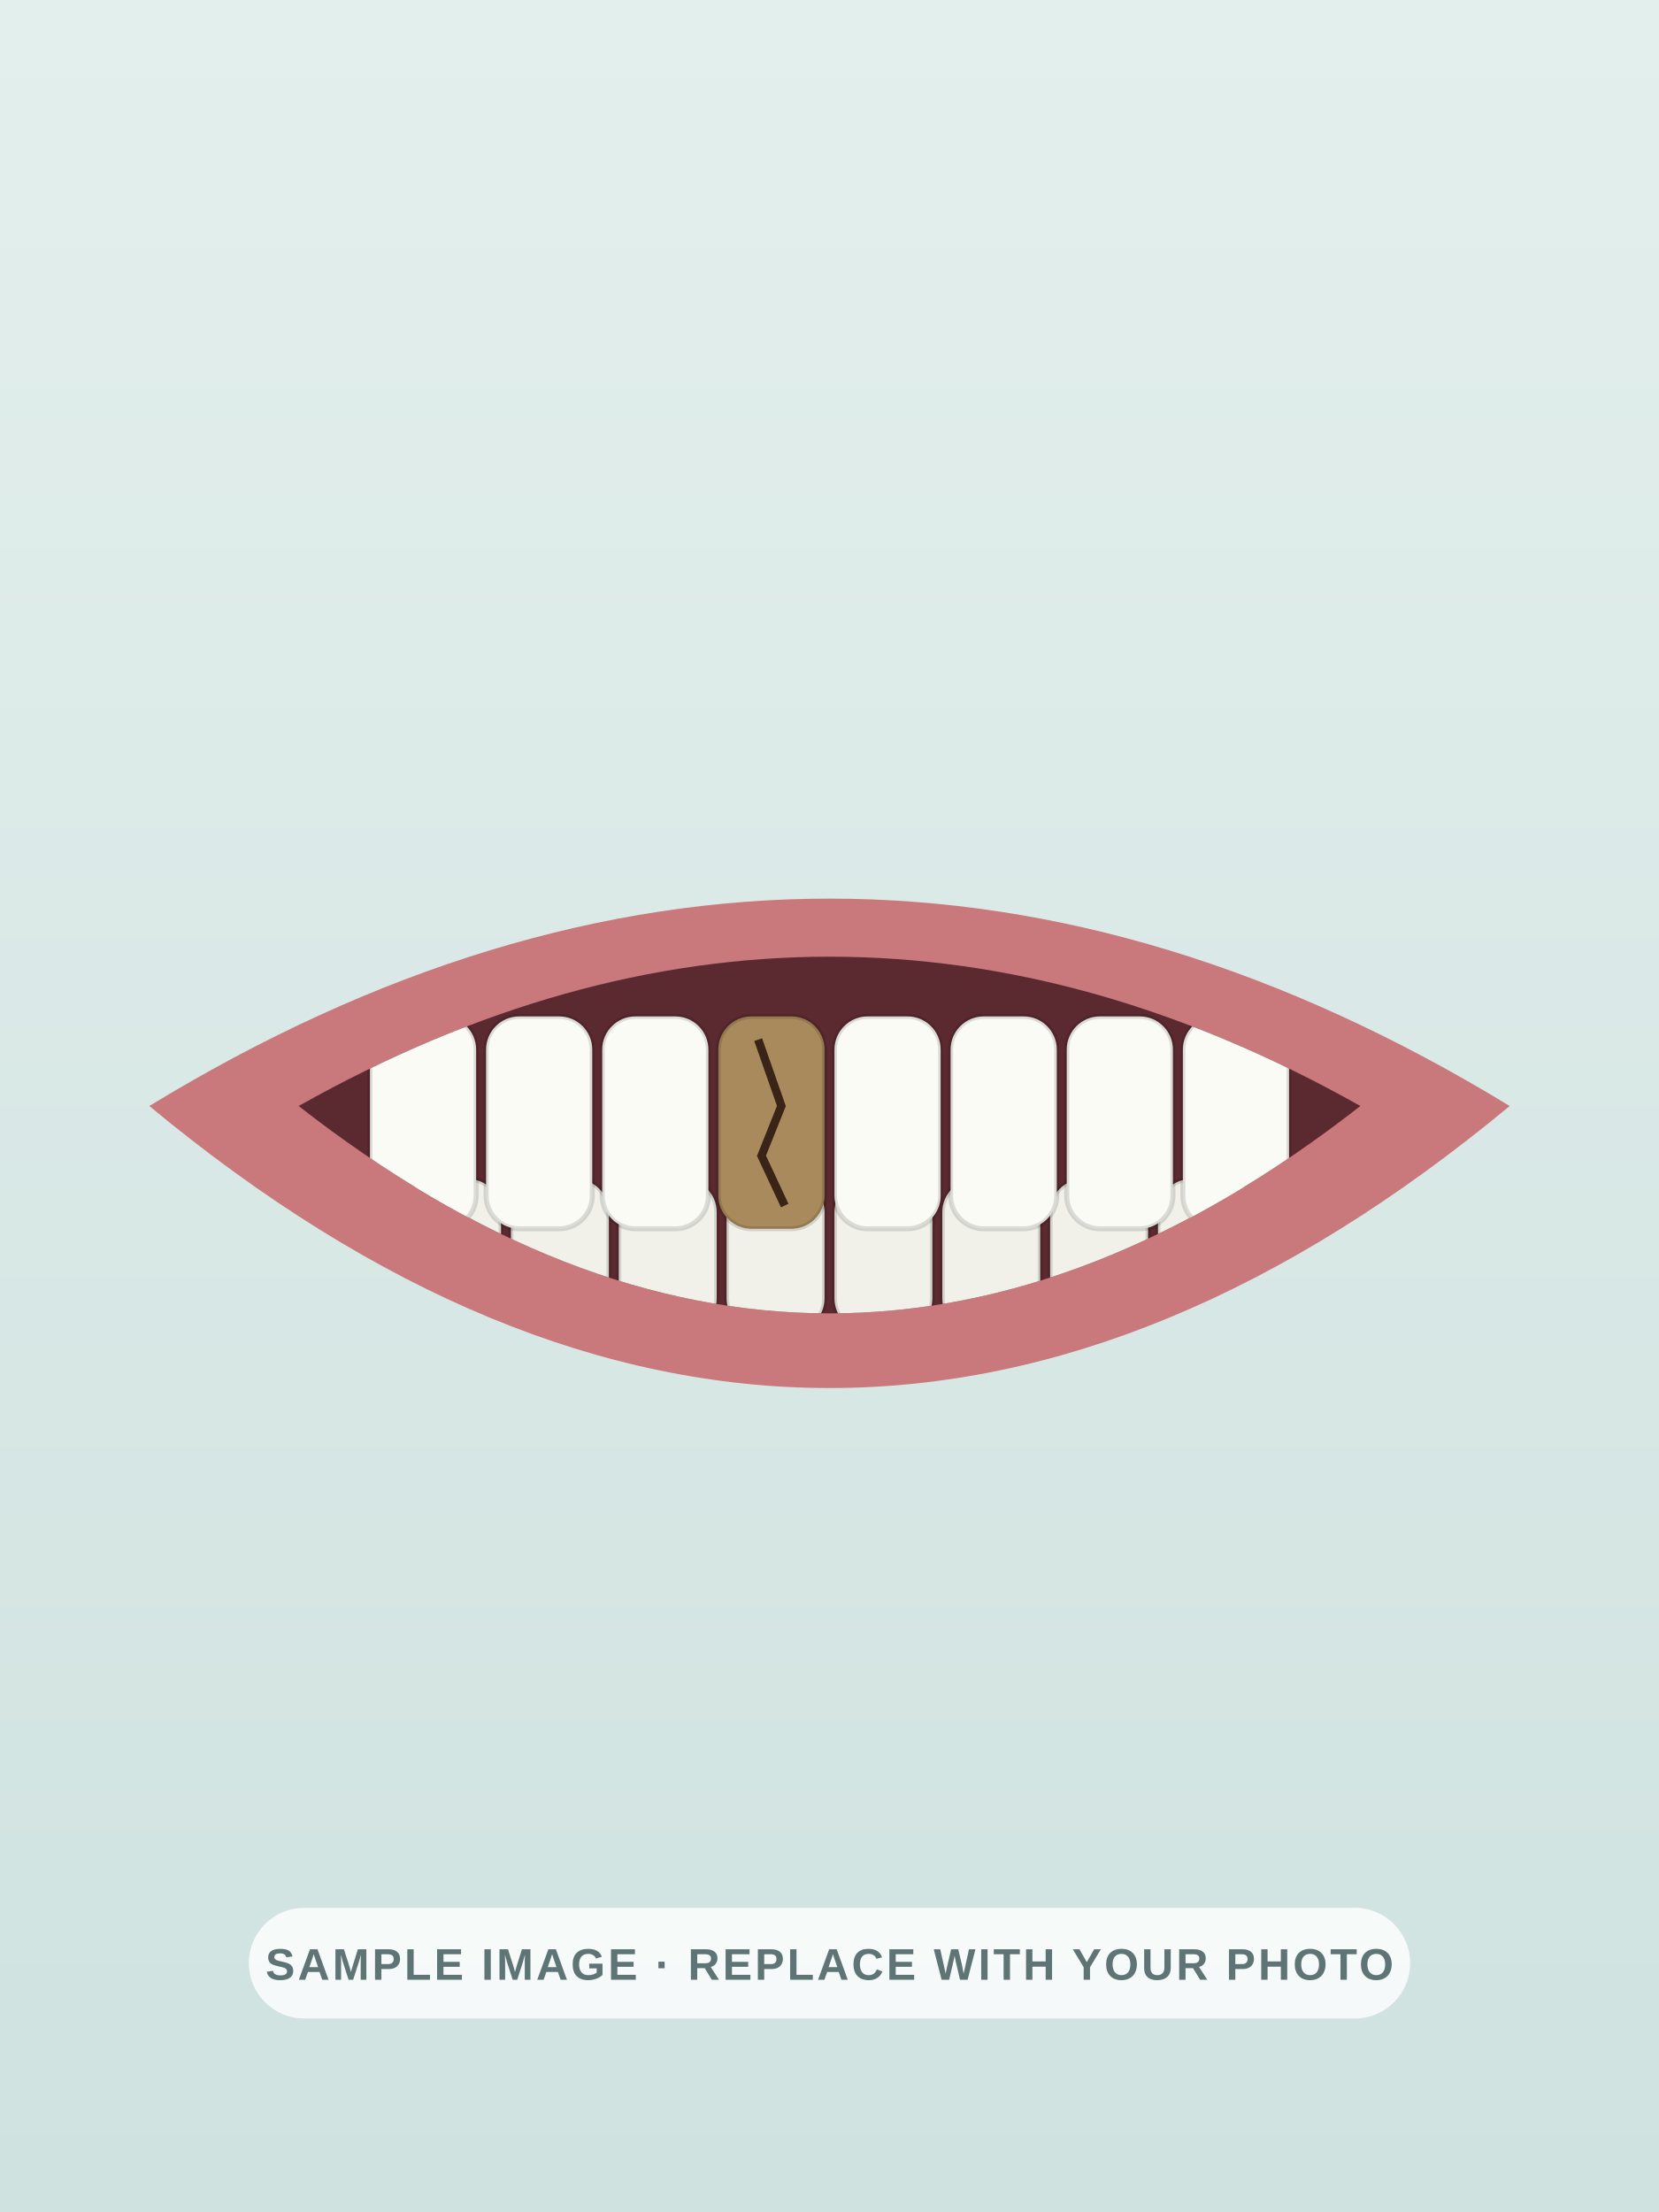
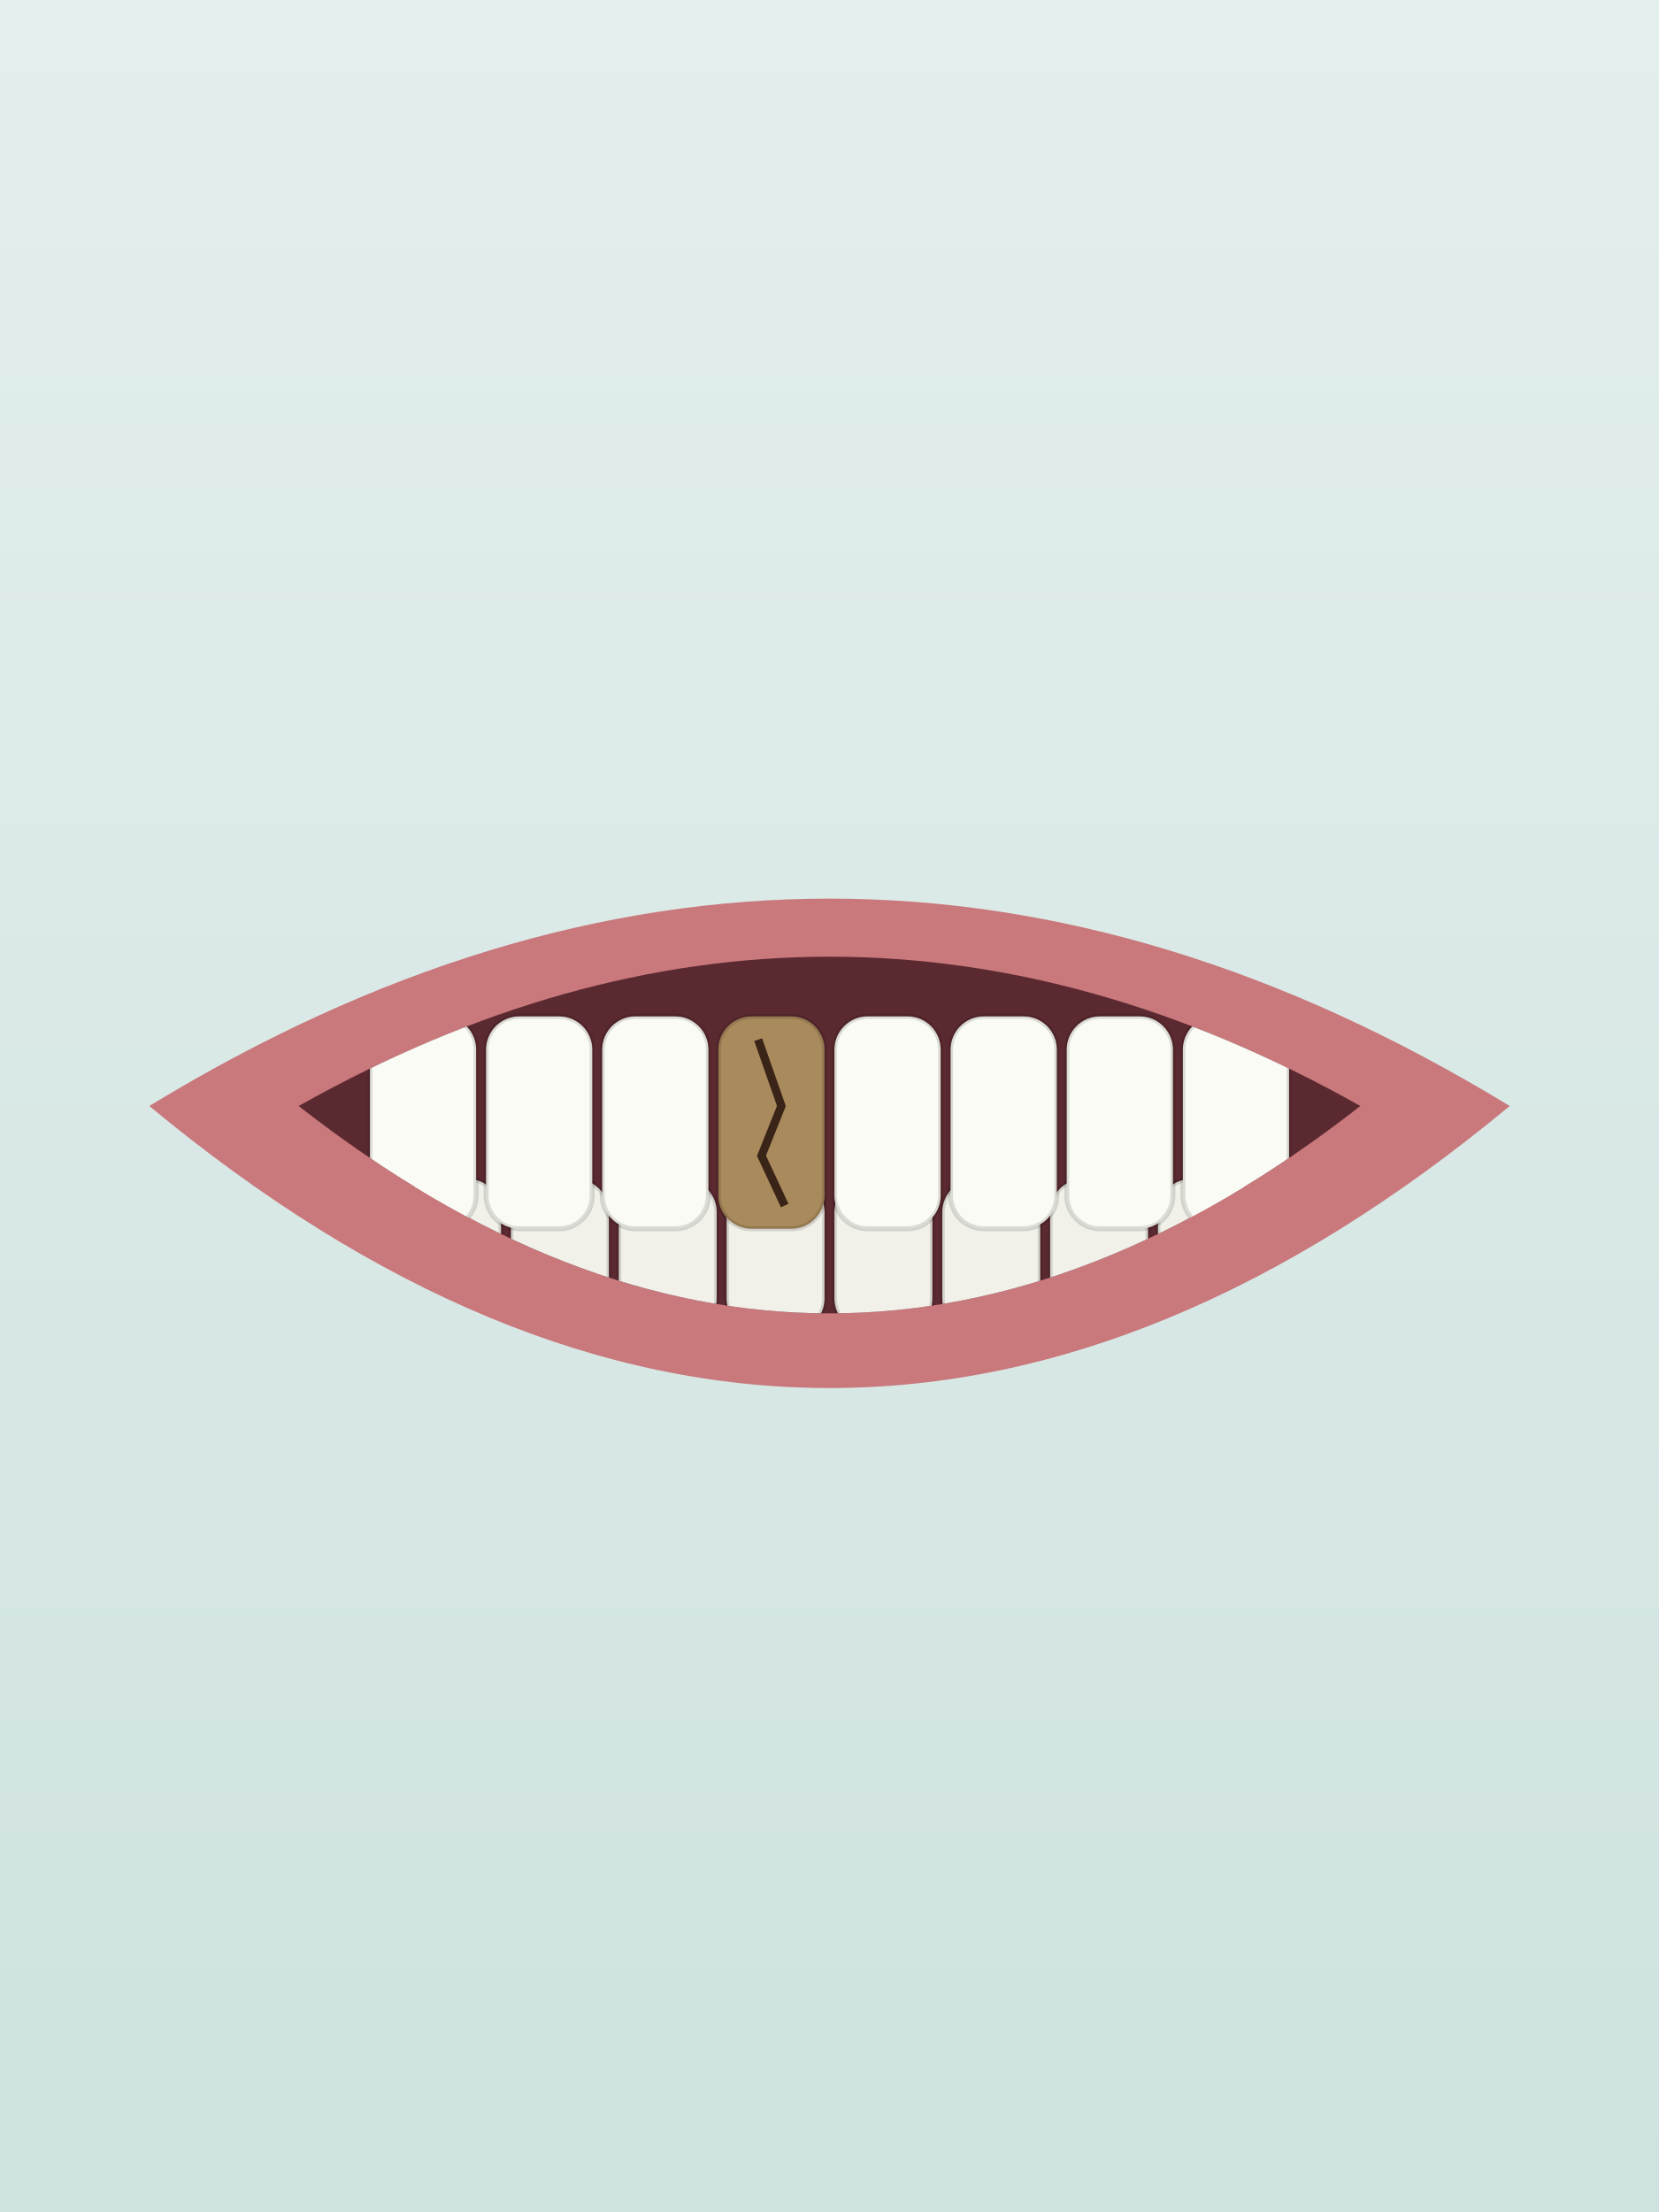
<svg xmlns="http://www.w3.org/2000/svg" viewBox="0 0 600 800" width="600" height="800" role="img">
  <defs>
    <linearGradient id="bg" x1="0" y1="0" x2="0" y2="1">
      <stop offset="0" stop-color="#e3efed" />
      <stop offset="1" stop-color="#cfe2df" />
    </linearGradient>
    <clipPath id="mouth">
      <path d="M140 410 Q300 320 460 410 Q300 535 140 410Z" />
    </clipPath>
  </defs>
  <rect width="600" height="800" fill="url(#bg)" />
  <g transform="translate(300 400) scale(1.2) translate(-300 -410)">
    <path d="M95 410 Q300 285 505 410 Q300 580 95 410Z" fill="#c9787c" />
    <path d="M140 410 Q300 320 460 410 Q300 535 140 410Z" fill="#5b2a30" />
    <g clip-path="url(#mouth)">
      <rect x="171.5" y="432" width="29.5" height="46" rx="10" fill="#f1f1ea" stroke="#00000020" stroke-width="1.5" transform="rotate(0 186.25 455.0)" />
      <rect x="204.0" y="432" width="29.5" height="46" rx="10" fill="#f1f1ea" stroke="#00000020" stroke-width="1.5" transform="rotate(0 218.75 455.0)" />
      <rect x="236.5" y="432" width="29.5" height="46" rx="10" fill="#f1f1ea" stroke="#00000020" stroke-width="1.5" transform="rotate(0 251.25 455.0)" />
      <rect x="269.0" y="432" width="29.5" height="46" rx="10" fill="#f1f1ea" stroke="#00000020" stroke-width="1.5" transform="rotate(0 283.75 455.0)" />
      <rect x="301.5" y="432" width="29.5" height="46" rx="10" fill="#f1f1ea" stroke="#00000020" stroke-width="1.5" transform="rotate(0 316.25 455.0)" />
      <rect x="334.0" y="432" width="29.5" height="46" rx="10" fill="#f1f1ea" stroke="#00000020" stroke-width="1.5" transform="rotate(0 348.75 455.0)" />
      <rect x="366.5" y="432" width="29.5" height="46" rx="10" fill="#f1f1ea" stroke="#00000020" stroke-width="1.5" transform="rotate(0 381.25 455.0)" />
      <rect x="399.0" y="432" width="29.5" height="46" rx="10" fill="#f1f1ea" stroke="#00000020" stroke-width="1.5" transform="rotate(0 413.75 455.0)" />
      <rect x="161.5" y="383" width="32.0" height="64" rx="10" fill="#fbfbf6" stroke="#00000020" stroke-width="1.5" transform="rotate(0 177.5 415.0)" />
      <rect x="196.5" y="383" width="32.0" height="64" rx="10" fill="#fbfbf6" stroke="#00000020" stroke-width="1.5" transform="rotate(0 212.5 415.0)" />
      <rect x="231.5" y="383" width="32.0" height="64" rx="10" fill="#fbfbf6" stroke="#00000020" stroke-width="1.5" transform="rotate(0 247.5 415.0)" />
      <rect x="266.5" y="383" width="32.0" height="64" rx="10" fill="#a98a5c" stroke="#00000020" stroke-width="1.5" transform="rotate(0 282.5 415.0)" />
      <rect x="301.5" y="383" width="32.0" height="64" rx="10" fill="#fbfbf6" stroke="#00000020" stroke-width="1.5" transform="rotate(0 317.5 415.0)" />
      <rect x="336.5" y="383" width="32.0" height="64" rx="10" fill="#fbfbf6" stroke="#00000020" stroke-width="1.5" transform="rotate(0 352.5 415.0)" />
      <rect x="371.5" y="383" width="32.0" height="64" rx="10" fill="#fbfbf6" stroke="#00000020" stroke-width="1.5" transform="rotate(0 387.5 415.0)" />
      <rect x="406.5" y="383" width="32.0" height="64" rx="10" fill="#fbfbf6" stroke="#00000020" stroke-width="1.5" transform="rotate(0 422.5 415.0)" />
      <path d="M278.5 390 L285.5 410 L279.5 425 L286.5 440" fill="none" stroke="#3a2418" stroke-width="2.5" />
    </g>
  </g>
-   <rect x="90" y="690" width="420" height="40" rx="20" fill="#ffffffcc" />
-   <text x="300" y="716" text-anchor="middle" font-family="Arial,Helvetica,sans-serif" font-size="16" font-weight="700" fill="#5e7475" letter-spacing="1">SAMPLE IMAGE · REPLACE WITH YOUR PHOTO</text>
</svg>
